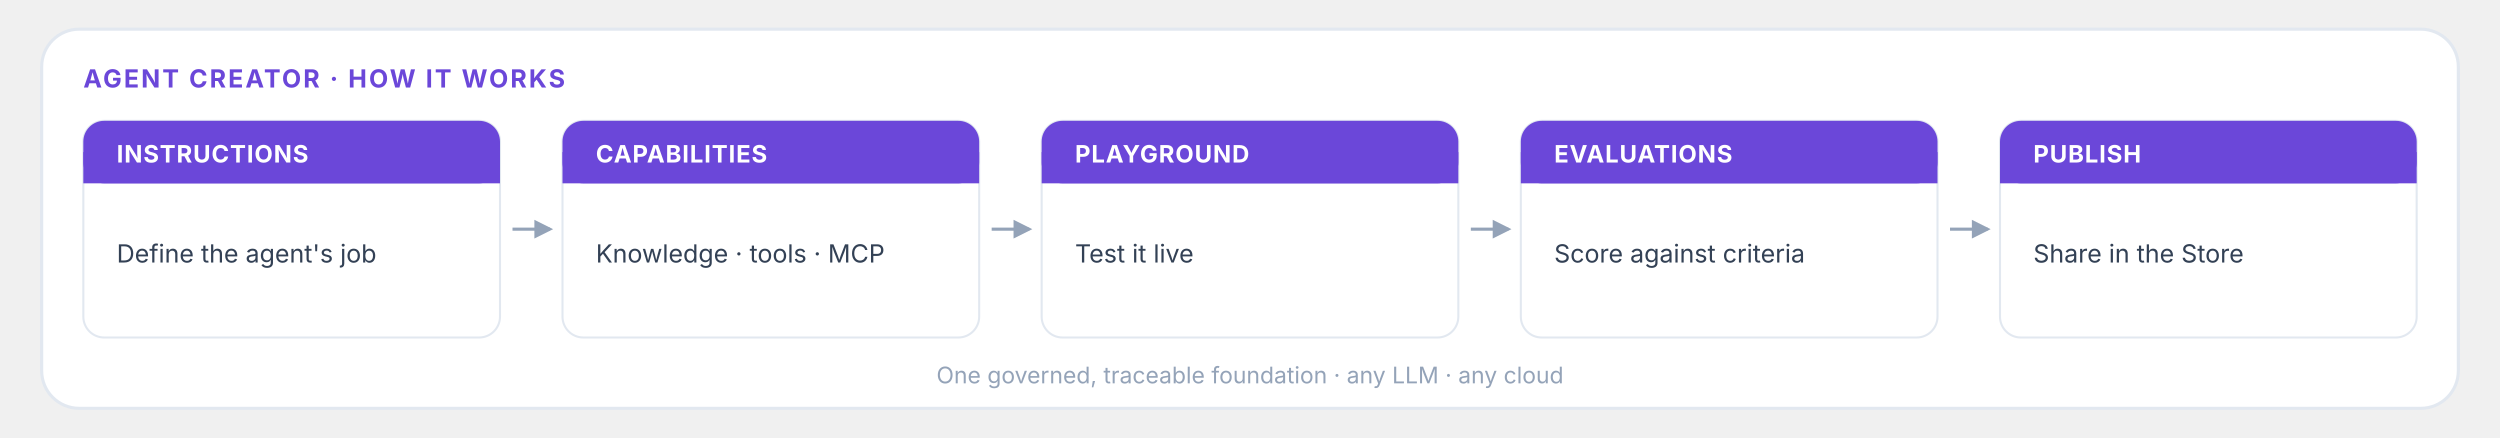
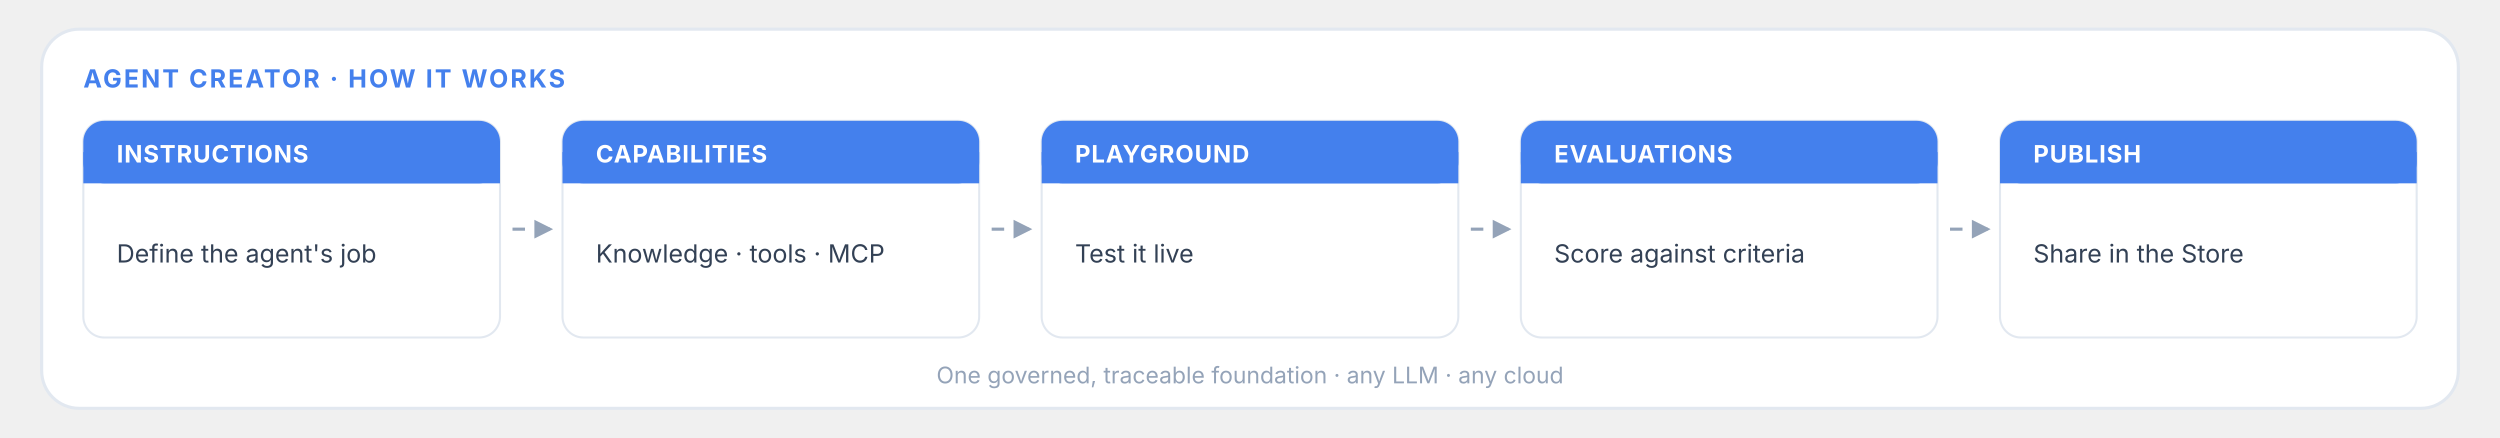
- <svg xmlns="http://www.w3.org/2000/svg" viewBox="0 0 1200 210" font-family="'Satoshi','Inter',system-ui,-apple-system,sans-serif">
+ <svg xmlns="http://www.w3.org/2000/svg" viewBox="0 0 1200 210" font-family="'PP Telegraf','Inter',system-ui,-apple-system,sans-serif">
+   <style>line[marker-end],path[marker-end]{stroke-dasharray:6 6;animation:pflow 1.5s linear infinite}@keyframes pflow{to{stroke-dashoffset:-24}}@media (prefers-reduced-motion:reduce){line[marker-end],path[marker-end]{animation:none}}</style>
  <rect x="20" y="14" width="1160" height="182" rx="18" fill="#FFFFFF" stroke="#E2E8F0" stroke-width="1.5" />
-   <text x="40" y="42" font-size="12" font-weight="700" letter-spacing="1" fill="#6B47D9">AGENT CREATOR · HOW IT WORKS</text>
+   <text x="40" y="42" font-size="12" font-weight="700" letter-spacing="1" fill="#4480ed">AGENT CREATOR · HOW IT WORKS</text>
  <defs>
    <marker id="a" markerWidth="9" markerHeight="9" refX="5" refY="3" orient="auto">
      <path d="M0,0 L6,3 L0,6 Z" fill="#94A3B8" />
    </marker>
  </defs>
  <rect x="40" y="58" width="200" height="104" rx="10" fill="#FFFFFF" stroke="#E2E8F0" />
-   <rect x="40" y="58" width="200" height="30" rx="10" fill="#6B47D9" />
-   <rect x="40" y="73" width="200" height="15" fill="#6B47D9" />
+   <rect x="40" y="58" width="200" height="30" rx="10" fill="#4480ed" />
+   <rect x="40" y="73" width="200" height="15" fill="#4480ed" />
  <text x="56" y="78" font-size="11.5" font-weight="700" letter-spacing="0.4" fill="#FFFFFF">INSTRUCTIONS</text>
  <text x="56" y="126" font-size="12" fill="#334155">Define the agent's job</text>
  <line x1="246" y1="110" x2="264" y2="110" stroke="#94A3B8" stroke-width="1.5" marker-end="url(#a)" />
  <rect x="270" y="58" width="200" height="104" rx="10" fill="#FFFFFF" stroke="#E2E8F0" />
-   <rect x="270" y="58" width="200" height="30" rx="10" fill="#6B47D9" />
-   <rect x="270" y="73" width="200" height="15" fill="#6B47D9" />
+   <rect x="270" y="58" width="200" height="30" rx="10" fill="#4480ed" />
+   <rect x="270" y="73" width="200" height="15" fill="#4480ed" />
  <text x="286" y="78" font-size="11.5" font-weight="700" letter-spacing="0.4" fill="#FFFFFF">CAPABILITIES</text>
  <text x="286" y="126" font-size="12" fill="#334155">Knowledge · tools · MCP</text>
  <line x1="476" y1="110" x2="494" y2="110" stroke="#94A3B8" stroke-width="1.5" marker-end="url(#a)" />
  <rect x="500" y="58" width="200" height="104" rx="10" fill="#FFFFFF" stroke="#E2E8F0" />
-   <rect x="500" y="58" width="200" height="30" rx="10" fill="#6B47D9" />
-   <rect x="500" y="73" width="200" height="15" fill="#6B47D9" />
+   <rect x="500" y="58" width="200" height="30" rx="10" fill="#4480ed" />
+   <rect x="500" y="73" width="200" height="15" fill="#4480ed" />
  <text x="516" y="78" font-size="11.5" font-weight="700" letter-spacing="0.4" fill="#FFFFFF">PLAYGROUND</text>
  <text x="516" y="126" font-size="12" fill="#334155">Test it live</text>
  <line x1="706" y1="110" x2="724" y2="110" stroke="#94A3B8" stroke-width="1.5" marker-end="url(#a)" />
  <rect x="730" y="58" width="200" height="104" rx="10" fill="#FFFFFF" stroke="#E2E8F0" />
-   <rect x="730" y="58" width="200" height="30" rx="10" fill="#6B47D9" />
-   <rect x="730" y="73" width="200" height="15" fill="#6B47D9" />
+   <rect x="730" y="58" width="200" height="30" rx="10" fill="#4480ed" />
+   <rect x="730" y="73" width="200" height="15" fill="#4480ed" />
  <text x="746" y="78" font-size="11.5" font-weight="700" letter-spacing="0.4" fill="#FFFFFF">EVALUATIONS</text>
  <text x="746" y="126" font-size="12" fill="#334155">Score against criteria</text>
  <line x1="936" y1="110" x2="954" y2="110" stroke="#94A3B8" stroke-width="1.5" marker-end="url(#a)" />
  <rect x="960" y="58" width="200" height="104" rx="10" fill="#FFFFFF" stroke="#E2E8F0" />
-   <rect x="960" y="58" width="200" height="30" rx="10" fill="#6B47D9" />
-   <rect x="960" y="73" width="200" height="15" fill="#6B47D9" />
+   <rect x="960" y="58" width="200" height="30" rx="10" fill="#4480ed" />
+   <rect x="960" y="73" width="200" height="15" fill="#4480ed" />
  <text x="976" y="78" font-size="11.5" font-weight="700" letter-spacing="0.4" fill="#FFFFFF">PUBLISH</text>
  <text x="976" y="126" font-size="12" fill="#334155">Share in the Store</text>
  <text x="600" y="184" text-anchor="middle" font-size="11" fill="#94A3B8">One governed, traceable foundation · any LLM · any cloud</text>
</svg>
